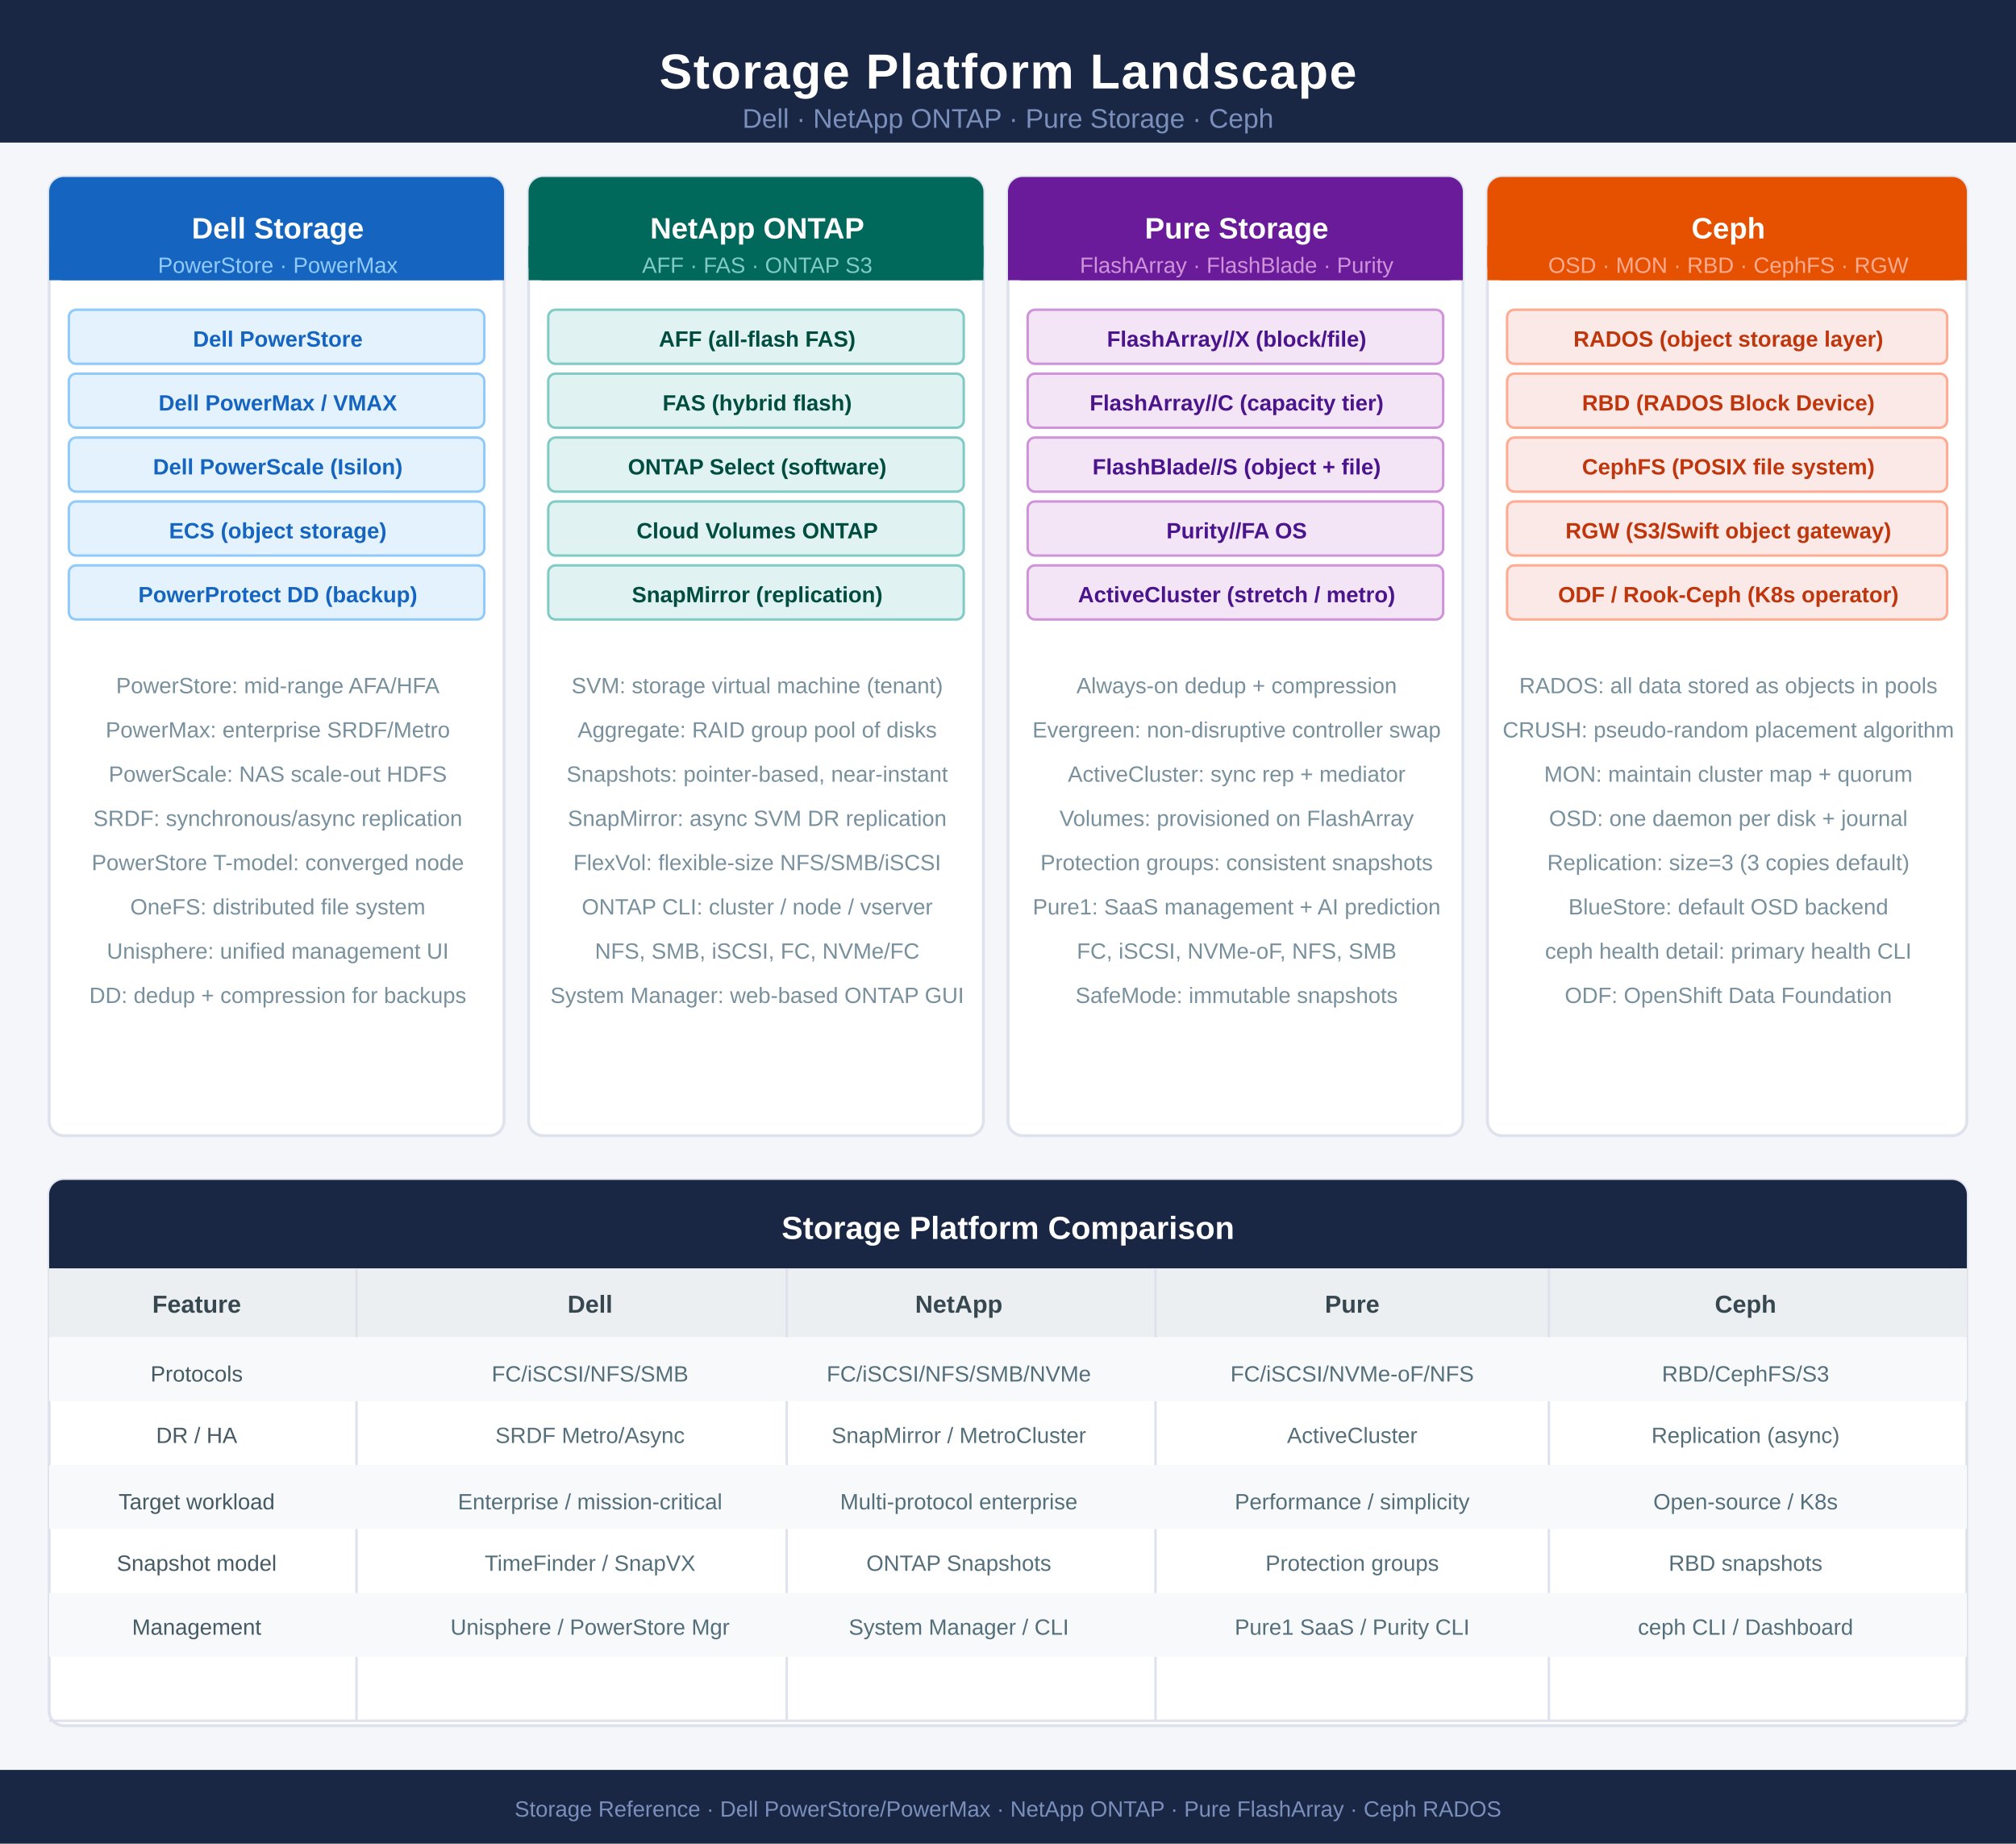
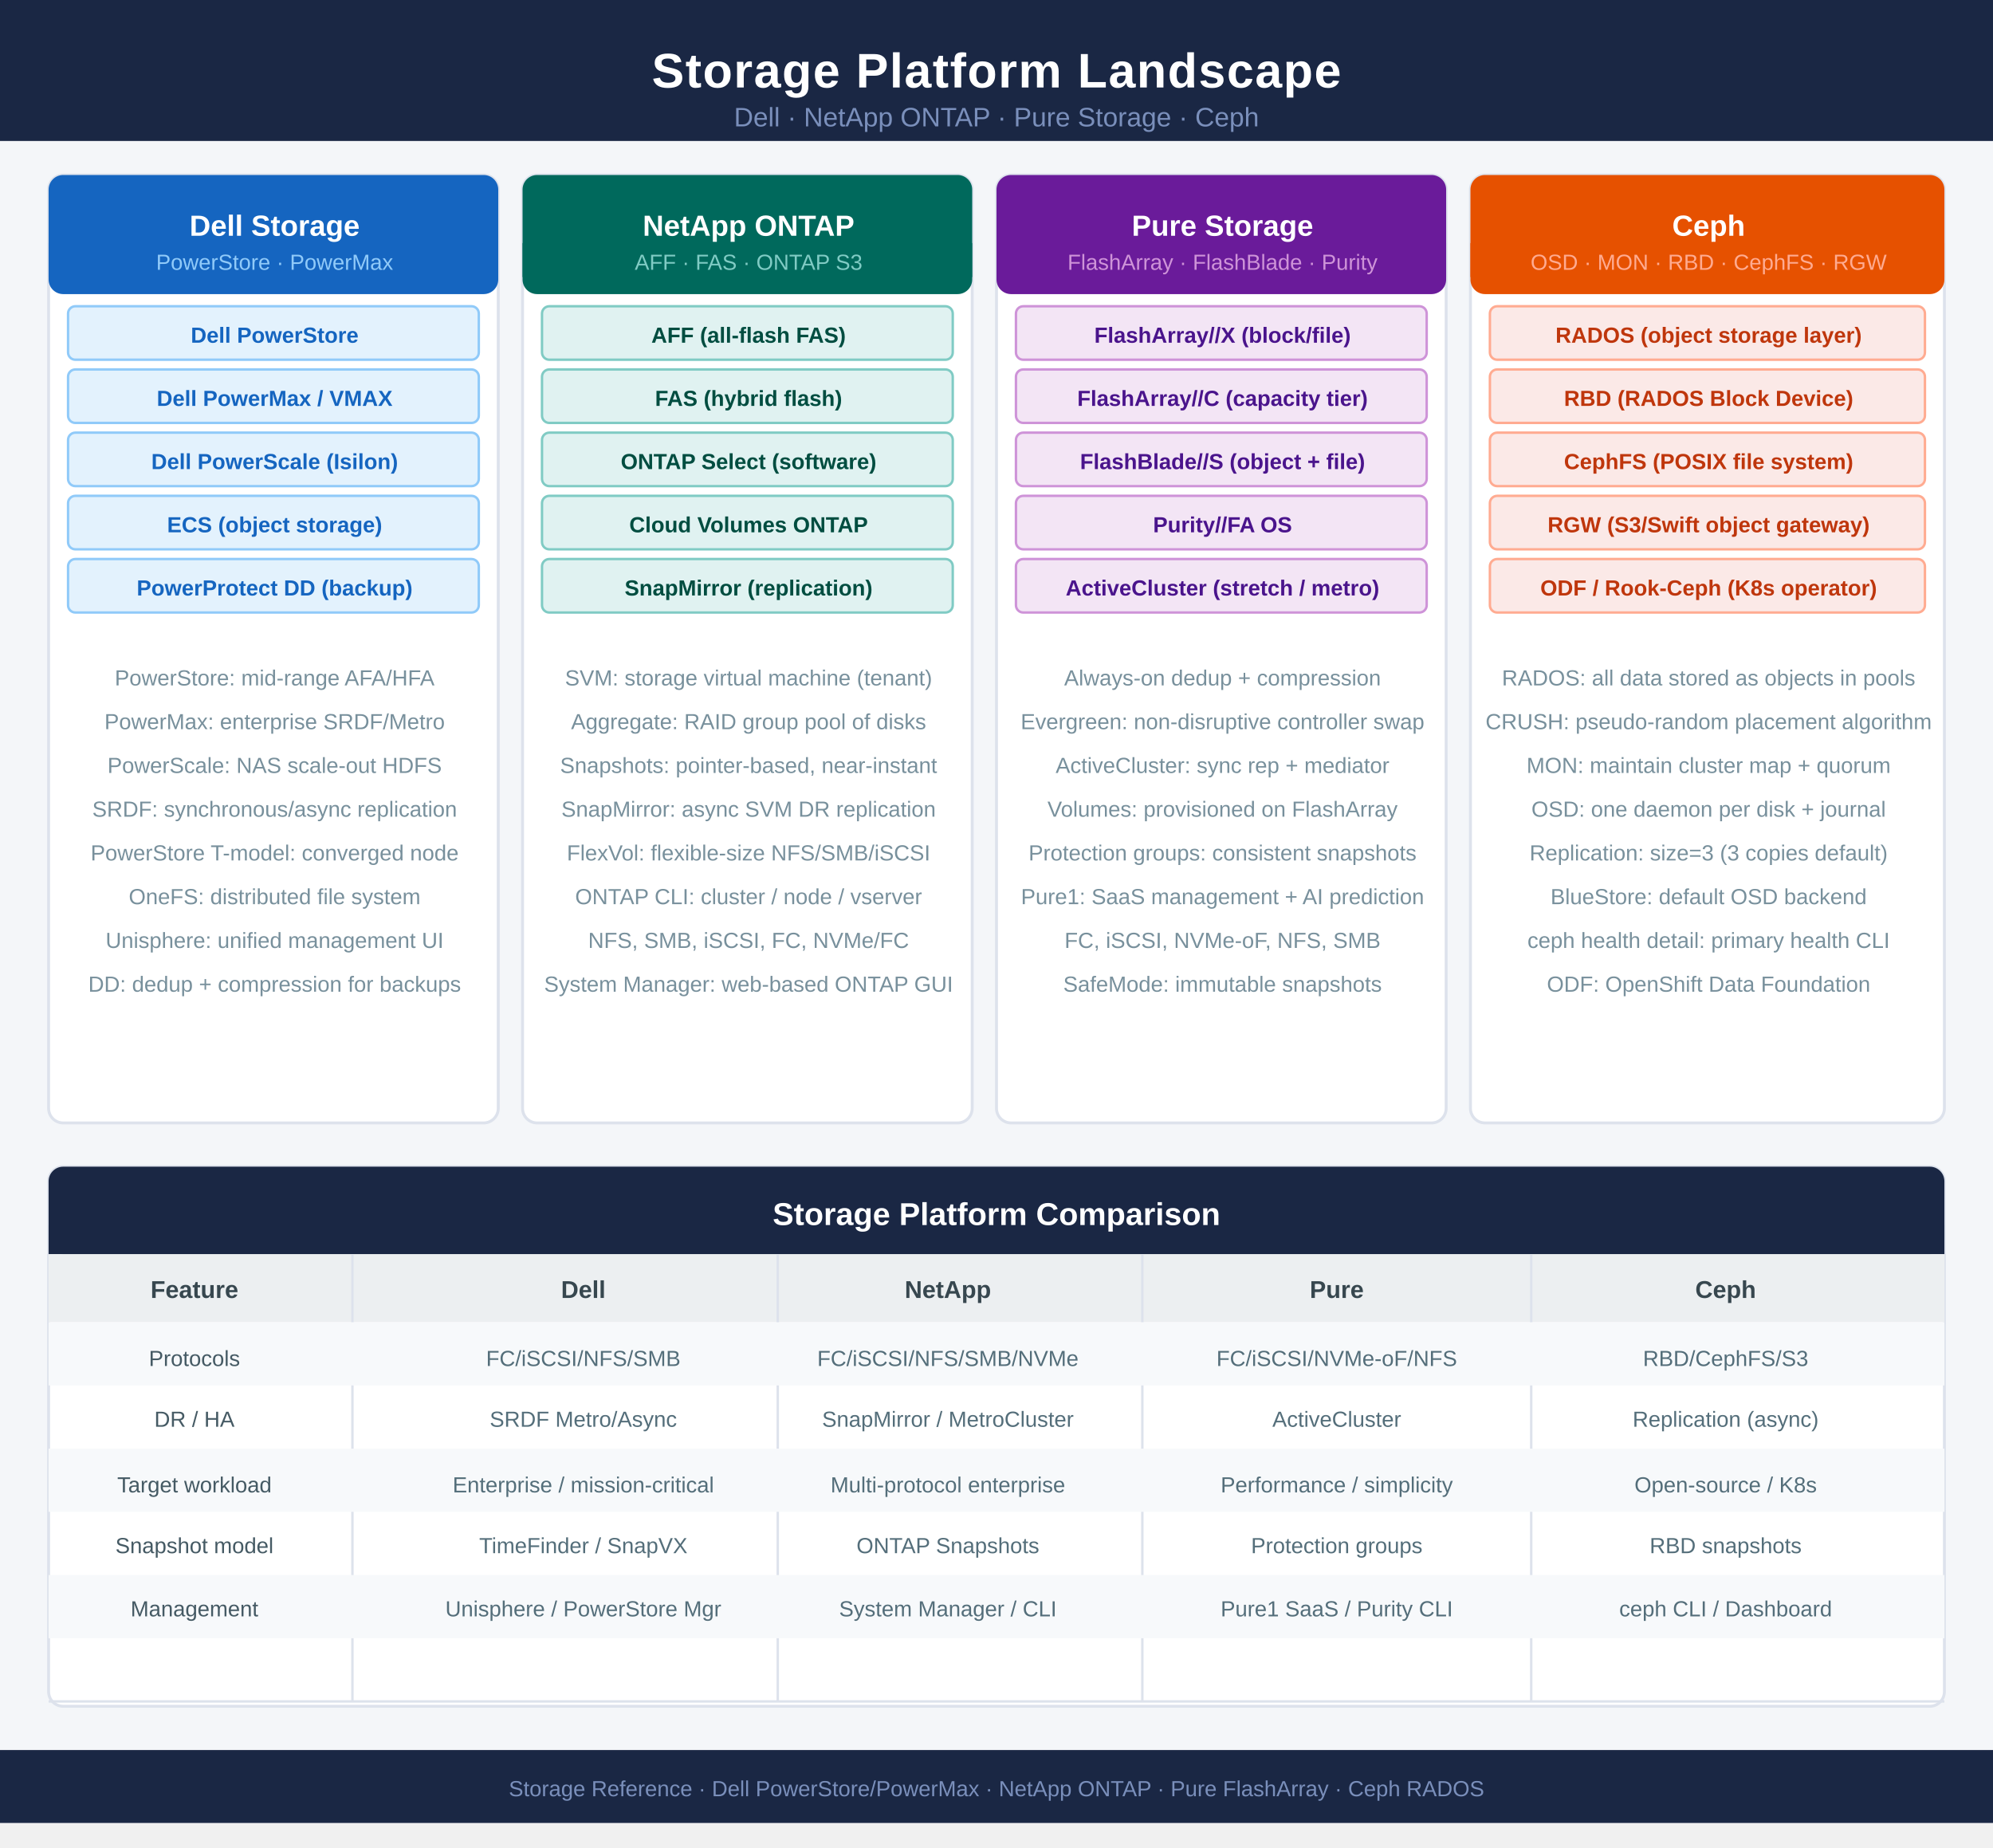
- <svg xmlns="http://www.w3.org/2000/svg" width="820" height="750" viewBox="0 0 820 750" font-family="'Segoe UI',Arial,sans-serif">
+ <svg xmlns="http://www.w3.org/2000/svg" width="820" height="760" viewBox="0 0 820 760" font-family="'Segoe UI',Arial,sans-serif">
  <rect width="820" height="750" fill="#f4f6f9" />
  <rect x="0" y="0" width="820" height="58" fill="#1a2744" />
  <text x="410" y="36" text-anchor="middle" fill="white" font-size="20" font-weight="700" letter-spacing="0.5">Storage Platform Landscape</text>
  <text x="410" y="52" text-anchor="middle" fill="#7a8fbb" font-size="11">Dell · NetApp ONTAP · Pure Storage · Ceph</text>
  <rect x="20" y="72" width="185" height="390" fill="#fff" rx="6" stroke="#dde2ec" stroke-width="1.2" />
-   <rect x="20" y="72" width="185" height="42" fill="#1565c0" rx="6" />
+   <rect x="20" y="72" width="185" height="49" fill="#1565c0" rx="6" />
  <rect x="20" y="100" width="185" height="14" fill="#1565c0" />
  <text x="113" y="97" text-anchor="middle" fill="white" font-size="12" font-weight="700">Dell Storage</text>
  <text x="113" y="111" text-anchor="middle" fill="#90caf9" font-size="9">PowerStore · PowerMax</text>
  <rect x="28" y="126" width="169" height="22" fill="#e3f2fd" rx="3" stroke="#90caf9" stroke-width="1" />
  <text x="113" y="141" text-anchor="middle" fill="#1565c0" font-size="9" font-weight="700">Dell PowerStore</text>
  <rect x="28" y="152" width="169" height="22" fill="#e3f2fd" rx="3" stroke="#90caf9" stroke-width="1" />
  <text x="113" y="167" text-anchor="middle" fill="#1565c0" font-size="9" font-weight="700">Dell PowerMax / VMAX</text>
  <rect x="28" y="178" width="169" height="22" fill="#e3f2fd" rx="3" stroke="#90caf9" stroke-width="1" />
  <text x="113" y="193" text-anchor="middle" fill="#1565c0" font-size="9" font-weight="700">Dell PowerScale (Isilon)</text>
  <rect x="28" y="204" width="169" height="22" fill="#e3f2fd" rx="3" stroke="#90caf9" stroke-width="1" />
  <text x="113" y="219" text-anchor="middle" fill="#1565c0" font-size="9" font-weight="700">ECS (object storage)</text>
  <rect x="28" y="230" width="169" height="22" fill="#e3f2fd" rx="3" stroke="#90caf9" stroke-width="1" />
  <text x="113" y="245" text-anchor="middle" fill="#1565c0" font-size="9" font-weight="700">PowerProtect DD (backup)</text>
  <text x="113" y="282" text-anchor="middle" fill="#78909c" font-size="9">PowerStore: mid-range AFA/HFA</text>
  <text x="113" y="300" text-anchor="middle" fill="#78909c" font-size="9">PowerMax: enterprise SRDF/Metro</text>
  <text x="113" y="318" text-anchor="middle" fill="#78909c" font-size="9">PowerScale: NAS scale-out HDFS</text>
  <text x="113" y="336" text-anchor="middle" fill="#78909c" font-size="9">SRDF: synchronous/async replication</text>
  <text x="113" y="354" text-anchor="middle" fill="#78909c" font-size="9">PowerStore T-model: converged node</text>
  <text x="113" y="372" text-anchor="middle" fill="#78909c" font-size="9">OneFS: distributed file system</text>
  <text x="113" y="390" text-anchor="middle" fill="#78909c" font-size="9">Unisphere: unified management UI</text>
  <text x="113" y="408" text-anchor="middle" fill="#78909c" font-size="9">DD: dedup + compression for backups</text>
  <rect x="215" y="72" width="185" height="390" fill="#fff" rx="6" stroke="#dde2ec" stroke-width="1.2" />
-   <rect x="215" y="72" width="185" height="42" fill="#00695c" rx="6" />
+   <rect x="215" y="72" width="185" height="49" fill="#00695c" rx="6" />
  <rect x="215" y="100" width="185" height="14" fill="#00695c" />
  <text x="308" y="97" text-anchor="middle" fill="white" font-size="12" font-weight="700">NetApp ONTAP</text>
  <text x="308" y="111" text-anchor="middle" fill="#80cbc4" font-size="9">AFF · FAS · ONTAP S3</text>
  <rect x="223" y="126" width="169" height="22" fill="#e0f2f1" rx="3" stroke="#80cbc4" stroke-width="1" />
  <text x="308" y="141" text-anchor="middle" fill="#004d40" font-size="9" font-weight="700">AFF (all-flash FAS)</text>
  <rect x="223" y="152" width="169" height="22" fill="#e0f2f1" rx="3" stroke="#80cbc4" stroke-width="1" />
  <text x="308" y="167" text-anchor="middle" fill="#004d40" font-size="9" font-weight="700">FAS (hybrid flash)</text>
  <rect x="223" y="178" width="169" height="22" fill="#e0f2f1" rx="3" stroke="#80cbc4" stroke-width="1" />
  <text x="308" y="193" text-anchor="middle" fill="#004d40" font-size="9" font-weight="700">ONTAP Select (software)</text>
  <rect x="223" y="204" width="169" height="22" fill="#e0f2f1" rx="3" stroke="#80cbc4" stroke-width="1" />
  <text x="308" y="219" text-anchor="middle" fill="#004d40" font-size="9" font-weight="700">Cloud Volumes ONTAP</text>
  <rect x="223" y="230" width="169" height="22" fill="#e0f2f1" rx="3" stroke="#80cbc4" stroke-width="1" />
  <text x="308" y="245" text-anchor="middle" fill="#004d40" font-size="9" font-weight="700">SnapMirror (replication)</text>
  <text x="308" y="282" text-anchor="middle" fill="#78909c" font-size="9">SVM: storage virtual machine (tenant)</text>
  <text x="308" y="300" text-anchor="middle" fill="#78909c" font-size="9">Aggregate: RAID group pool of disks</text>
  <text x="308" y="318" text-anchor="middle" fill="#78909c" font-size="9">Snapshots: pointer-based, near-instant</text>
  <text x="308" y="336" text-anchor="middle" fill="#78909c" font-size="9">SnapMirror: async SVM DR replication</text>
  <text x="308" y="354" text-anchor="middle" fill="#78909c" font-size="9">FlexVol: flexible-size NFS/SMB/iSCSI</text>
  <text x="308" y="372" text-anchor="middle" fill="#78909c" font-size="9">ONTAP CLI: cluster / node / vserver</text>
  <text x="308" y="390" text-anchor="middle" fill="#78909c" font-size="9">NFS, SMB, iSCSI, FC, NVMe/FC</text>
  <text x="308" y="408" text-anchor="middle" fill="#78909c" font-size="9">System Manager: web-based ONTAP GUI</text>
  <rect x="410" y="72" width="185" height="390" fill="#fff" rx="6" stroke="#dde2ec" stroke-width="1.2" />
-   <rect x="410" y="72" width="185" height="42" fill="#6a1b9a" rx="6" />
+   <rect x="410" y="72" width="185" height="49" fill="#6a1b9a" rx="6" />
  <rect x="410" y="100" width="185" height="14" fill="#6a1b9a" />
  <text x="503" y="97" text-anchor="middle" fill="white" font-size="12" font-weight="700">Pure Storage</text>
  <text x="503" y="111" text-anchor="middle" fill="#ce93d8" font-size="9">FlashArray · FlashBlade · Purity</text>
  <rect x="418" y="126" width="169" height="22" fill="#f3e5f5" rx="3" stroke="#ce93d8" stroke-width="1" />
  <text x="503" y="141" text-anchor="middle" fill="#4a148c" font-size="9" font-weight="700">FlashArray//X (block/file)</text>
  <rect x="418" y="152" width="169" height="22" fill="#f3e5f5" rx="3" stroke="#ce93d8" stroke-width="1" />
  <text x="503" y="167" text-anchor="middle" fill="#4a148c" font-size="9" font-weight="700">FlashArray//C (capacity tier)</text>
  <rect x="418" y="178" width="169" height="22" fill="#f3e5f5" rx="3" stroke="#ce93d8" stroke-width="1" />
  <text x="503" y="193" text-anchor="middle" fill="#4a148c" font-size="9" font-weight="700">FlashBlade//S (object + file)</text>
  <rect x="418" y="204" width="169" height="22" fill="#f3e5f5" rx="3" stroke="#ce93d8" stroke-width="1" />
  <text x="503" y="219" text-anchor="middle" fill="#4a148c" font-size="9" font-weight="700">Purity//FA OS</text>
  <rect x="418" y="230" width="169" height="22" fill="#f3e5f5" rx="3" stroke="#ce93d8" stroke-width="1" />
  <text x="503" y="245" text-anchor="middle" fill="#4a148c" font-size="9" font-weight="700">ActiveCluster (stretch / metro)</text>
  <text x="503" y="282" text-anchor="middle" fill="#78909c" font-size="9">Always-on dedup + compression</text>
  <text x="503" y="300" text-anchor="middle" fill="#78909c" font-size="9">Evergreen: non-disruptive controller swap</text>
  <text x="503" y="318" text-anchor="middle" fill="#78909c" font-size="9">ActiveCluster: sync rep + mediator</text>
  <text x="503" y="336" text-anchor="middle" fill="#78909c" font-size="9">Volumes: provisioned on FlashArray</text>
  <text x="503" y="354" text-anchor="middle" fill="#78909c" font-size="9">Protection groups: consistent snapshots</text>
  <text x="503" y="372" text-anchor="middle" fill="#78909c" font-size="9">Pure1: SaaS management + AI prediction</text>
  <text x="503" y="390" text-anchor="middle" fill="#78909c" font-size="9">FC, iSCSI, NVMe-oF, NFS, SMB</text>
  <text x="503" y="408" text-anchor="middle" fill="#78909c" font-size="9">SafeMode: immutable snapshots</text>
  <rect x="605" y="72" width="195" height="390" fill="#fff" rx="6" stroke="#dde2ec" stroke-width="1.2" />
-   <rect x="605" y="72" width="195" height="42" fill="#e65100" rx="6" />
+   <rect x="605" y="72" width="195" height="49" fill="#e65100" rx="6" />
  <rect x="605" y="100" width="195" height="14" fill="#e65100" />
  <text x="703" y="97" text-anchor="middle" fill="white" font-size="12" font-weight="700">Ceph</text>
  <text x="703" y="111" text-anchor="middle" fill="#ffab91" font-size="9">OSD · MON · RBD · CephFS · RGW</text>
  <rect x="613" y="126" width="179" height="22" fill="#fbe9e7" rx="3" stroke="#ffab91" stroke-width="1" />
  <text x="703" y="141" text-anchor="middle" fill="#bf360c" font-size="9" font-weight="700">RADOS (object storage layer)</text>
  <rect x="613" y="152" width="179" height="22" fill="#fbe9e7" rx="3" stroke="#ffab91" stroke-width="1" />
  <text x="703" y="167" text-anchor="middle" fill="#bf360c" font-size="9" font-weight="700">RBD (RADOS Block Device)</text>
  <rect x="613" y="178" width="179" height="22" fill="#fbe9e7" rx="3" stroke="#ffab91" stroke-width="1" />
  <text x="703" y="193" text-anchor="middle" fill="#bf360c" font-size="9" font-weight="700">CephFS (POSIX file system)</text>
  <rect x="613" y="204" width="179" height="22" fill="#fbe9e7" rx="3" stroke="#ffab91" stroke-width="1" />
  <text x="703" y="219" text-anchor="middle" fill="#bf360c" font-size="9" font-weight="700">RGW (S3/Swift object gateway)</text>
  <rect x="613" y="230" width="179" height="22" fill="#fbe9e7" rx="3" stroke="#ffab91" stroke-width="1" />
  <text x="703" y="245" text-anchor="middle" fill="#bf360c" font-size="9" font-weight="700">ODF / Rook-Ceph (K8s operator)</text>
  <text x="703" y="282" text-anchor="middle" fill="#78909c" font-size="9">RADOS: all data stored as objects in pools</text>
  <text x="703" y="300" text-anchor="middle" fill="#78909c" font-size="9">CRUSH: pseudo-random placement algorithm</text>
  <text x="703" y="318" text-anchor="middle" fill="#78909c" font-size="9">MON: maintain cluster map + quorum</text>
  <text x="703" y="336" text-anchor="middle" fill="#78909c" font-size="9">OSD: one daemon per disk + journal</text>
  <text x="703" y="354" text-anchor="middle" fill="#78909c" font-size="9">Replication: size=3 (3 copies default)</text>
  <text x="703" y="372" text-anchor="middle" fill="#78909c" font-size="9">BlueStore: default OSD backend</text>
  <text x="703" y="390" text-anchor="middle" fill="#78909c" font-size="9">ceph health detail: primary health CLI</text>
  <text x="703" y="408" text-anchor="middle" fill="#78909c" font-size="9">ODF: OpenShift Data Foundation</text>
  <rect x="20" y="480" width="780" height="222" fill="#fff" rx="6" stroke="#dde2ec" stroke-width="1.2" />
  <rect x="20" y="480" width="780" height="36" fill="#1a2744" rx="6" />
  <rect x="20" y="504" width="780" height="12" fill="#1a2744" />
  <text x="410" y="504" text-anchor="middle" fill="white" font-size="13" font-weight="700">Storage Platform Comparison</text>
  <rect x="20" y="516" width="780" height="28" fill="#eceff1" />
  <text x="80" y="534" text-anchor="middle" fill="#37474f" font-size="10" font-weight="700">Feature</text>
  <text x="240" y="534" text-anchor="middle" fill="#37474f" font-size="10" font-weight="700">Dell</text>
  <text x="390" y="534" text-anchor="middle" fill="#37474f" font-size="10" font-weight="700">NetApp</text>
  <text x="550" y="534" text-anchor="middle" fill="#37474f" font-size="10" font-weight="700">Pure</text>
  <text x="710" y="534" text-anchor="middle" fill="#37474f" font-size="10" font-weight="700">Ceph</text>
  <line x1="145" y1="516" x2="145" y2="700" stroke="#dde2ec" stroke-width="1" />
  <line x1="320" y1="516" x2="320" y2="700" stroke="#dde2ec" stroke-width="1" />
  <line x1="470" y1="516" x2="470" y2="700" stroke="#dde2ec" stroke-width="1" />
  <line x1="630" y1="516" x2="630" y2="700" stroke="#dde2ec" stroke-width="1" />
  <rect x="20" y="544" width="780" height="26" fill="#f7f9fb" />
  <text x="80" y="562" text-anchor="middle" fill="#455a64" font-size="9">Protocols</text>
  <text x="240" y="562" text-anchor="middle" fill="#546e7a" font-size="9">FC/iSCSI/NFS/SMB</text>
  <text x="390" y="562" text-anchor="middle" fill="#546e7a" font-size="9">FC/iSCSI/NFS/SMB/NVMe</text>
  <text x="550" y="562" text-anchor="middle" fill="#546e7a" font-size="9">FC/iSCSI/NVMe-oF/NFS</text>
  <text x="710" y="562" text-anchor="middle" fill="#546e7a" font-size="9">RBD/CephFS/S3</text>
  <text x="80" y="587" text-anchor="middle" fill="#455a64" font-size="9">DR / HA</text>
  <text x="240" y="587" text-anchor="middle" fill="#546e7a" font-size="9">SRDF Metro/Async</text>
  <text x="390" y="587" text-anchor="middle" fill="#546e7a" font-size="9">SnapMirror / MetroCluster</text>
  <text x="550" y="587" text-anchor="middle" fill="#546e7a" font-size="9">ActiveCluster</text>
  <text x="710" y="587" text-anchor="middle" fill="#546e7a" font-size="9">Replication (async)</text>
  <rect x="20" y="596" width="780" height="26" fill="#f7f9fb" />
  <text x="80" y="614" text-anchor="middle" fill="#455a64" font-size="9">Target workload</text>
  <text x="240" y="614" text-anchor="middle" fill="#546e7a" font-size="9">Enterprise / mission-critical</text>
  <text x="390" y="614" text-anchor="middle" fill="#546e7a" font-size="9">Multi-protocol enterprise</text>
  <text x="550" y="614" text-anchor="middle" fill="#546e7a" font-size="9">Performance / simplicity</text>
  <text x="710" y="614" text-anchor="middle" fill="#546e7a" font-size="9">Open-source / K8s</text>
  <text x="80" y="639" text-anchor="middle" fill="#455a64" font-size="9">Snapshot model</text>
  <text x="240" y="639" text-anchor="middle" fill="#546e7a" font-size="9">TimeFinder / SnapVX</text>
  <text x="390" y="639" text-anchor="middle" fill="#546e7a" font-size="9">ONTAP Snapshots</text>
  <text x="550" y="639" text-anchor="middle" fill="#546e7a" font-size="9">Protection groups</text>
  <text x="710" y="639" text-anchor="middle" fill="#546e7a" font-size="9">RBD snapshots</text>
  <rect x="20" y="648" width="780" height="26" fill="#f7f9fb" />
  <text x="80" y="665" text-anchor="middle" fill="#455a64" font-size="9">Management</text>
  <text x="240" y="665" text-anchor="middle" fill="#546e7a" font-size="9">Unisphere / PowerStore Mgr</text>
  <text x="390" y="665" text-anchor="middle" fill="#546e7a" font-size="9">System Manager / CLI</text>
  <text x="550" y="665" text-anchor="middle" fill="#546e7a" font-size="9">Pure1 SaaS / Purity CLI</text>
  <text x="710" y="665" text-anchor="middle" fill="#546e7a" font-size="9">ceph CLI / Dashboard</text>
  <line x1="20" y1="700" x2="800" y2="700" stroke="#dde2ec" stroke-width="1" />
  <rect x="0" y="720" width="820" height="30" fill="#1a2744" />
  <text x="410" y="739" text-anchor="middle" fill="#7a8fbb" font-size="9">Storage Reference · Dell PowerStore/PowerMax · NetApp ONTAP · Pure FlashArray · Ceph RADOS</text>
</svg>
